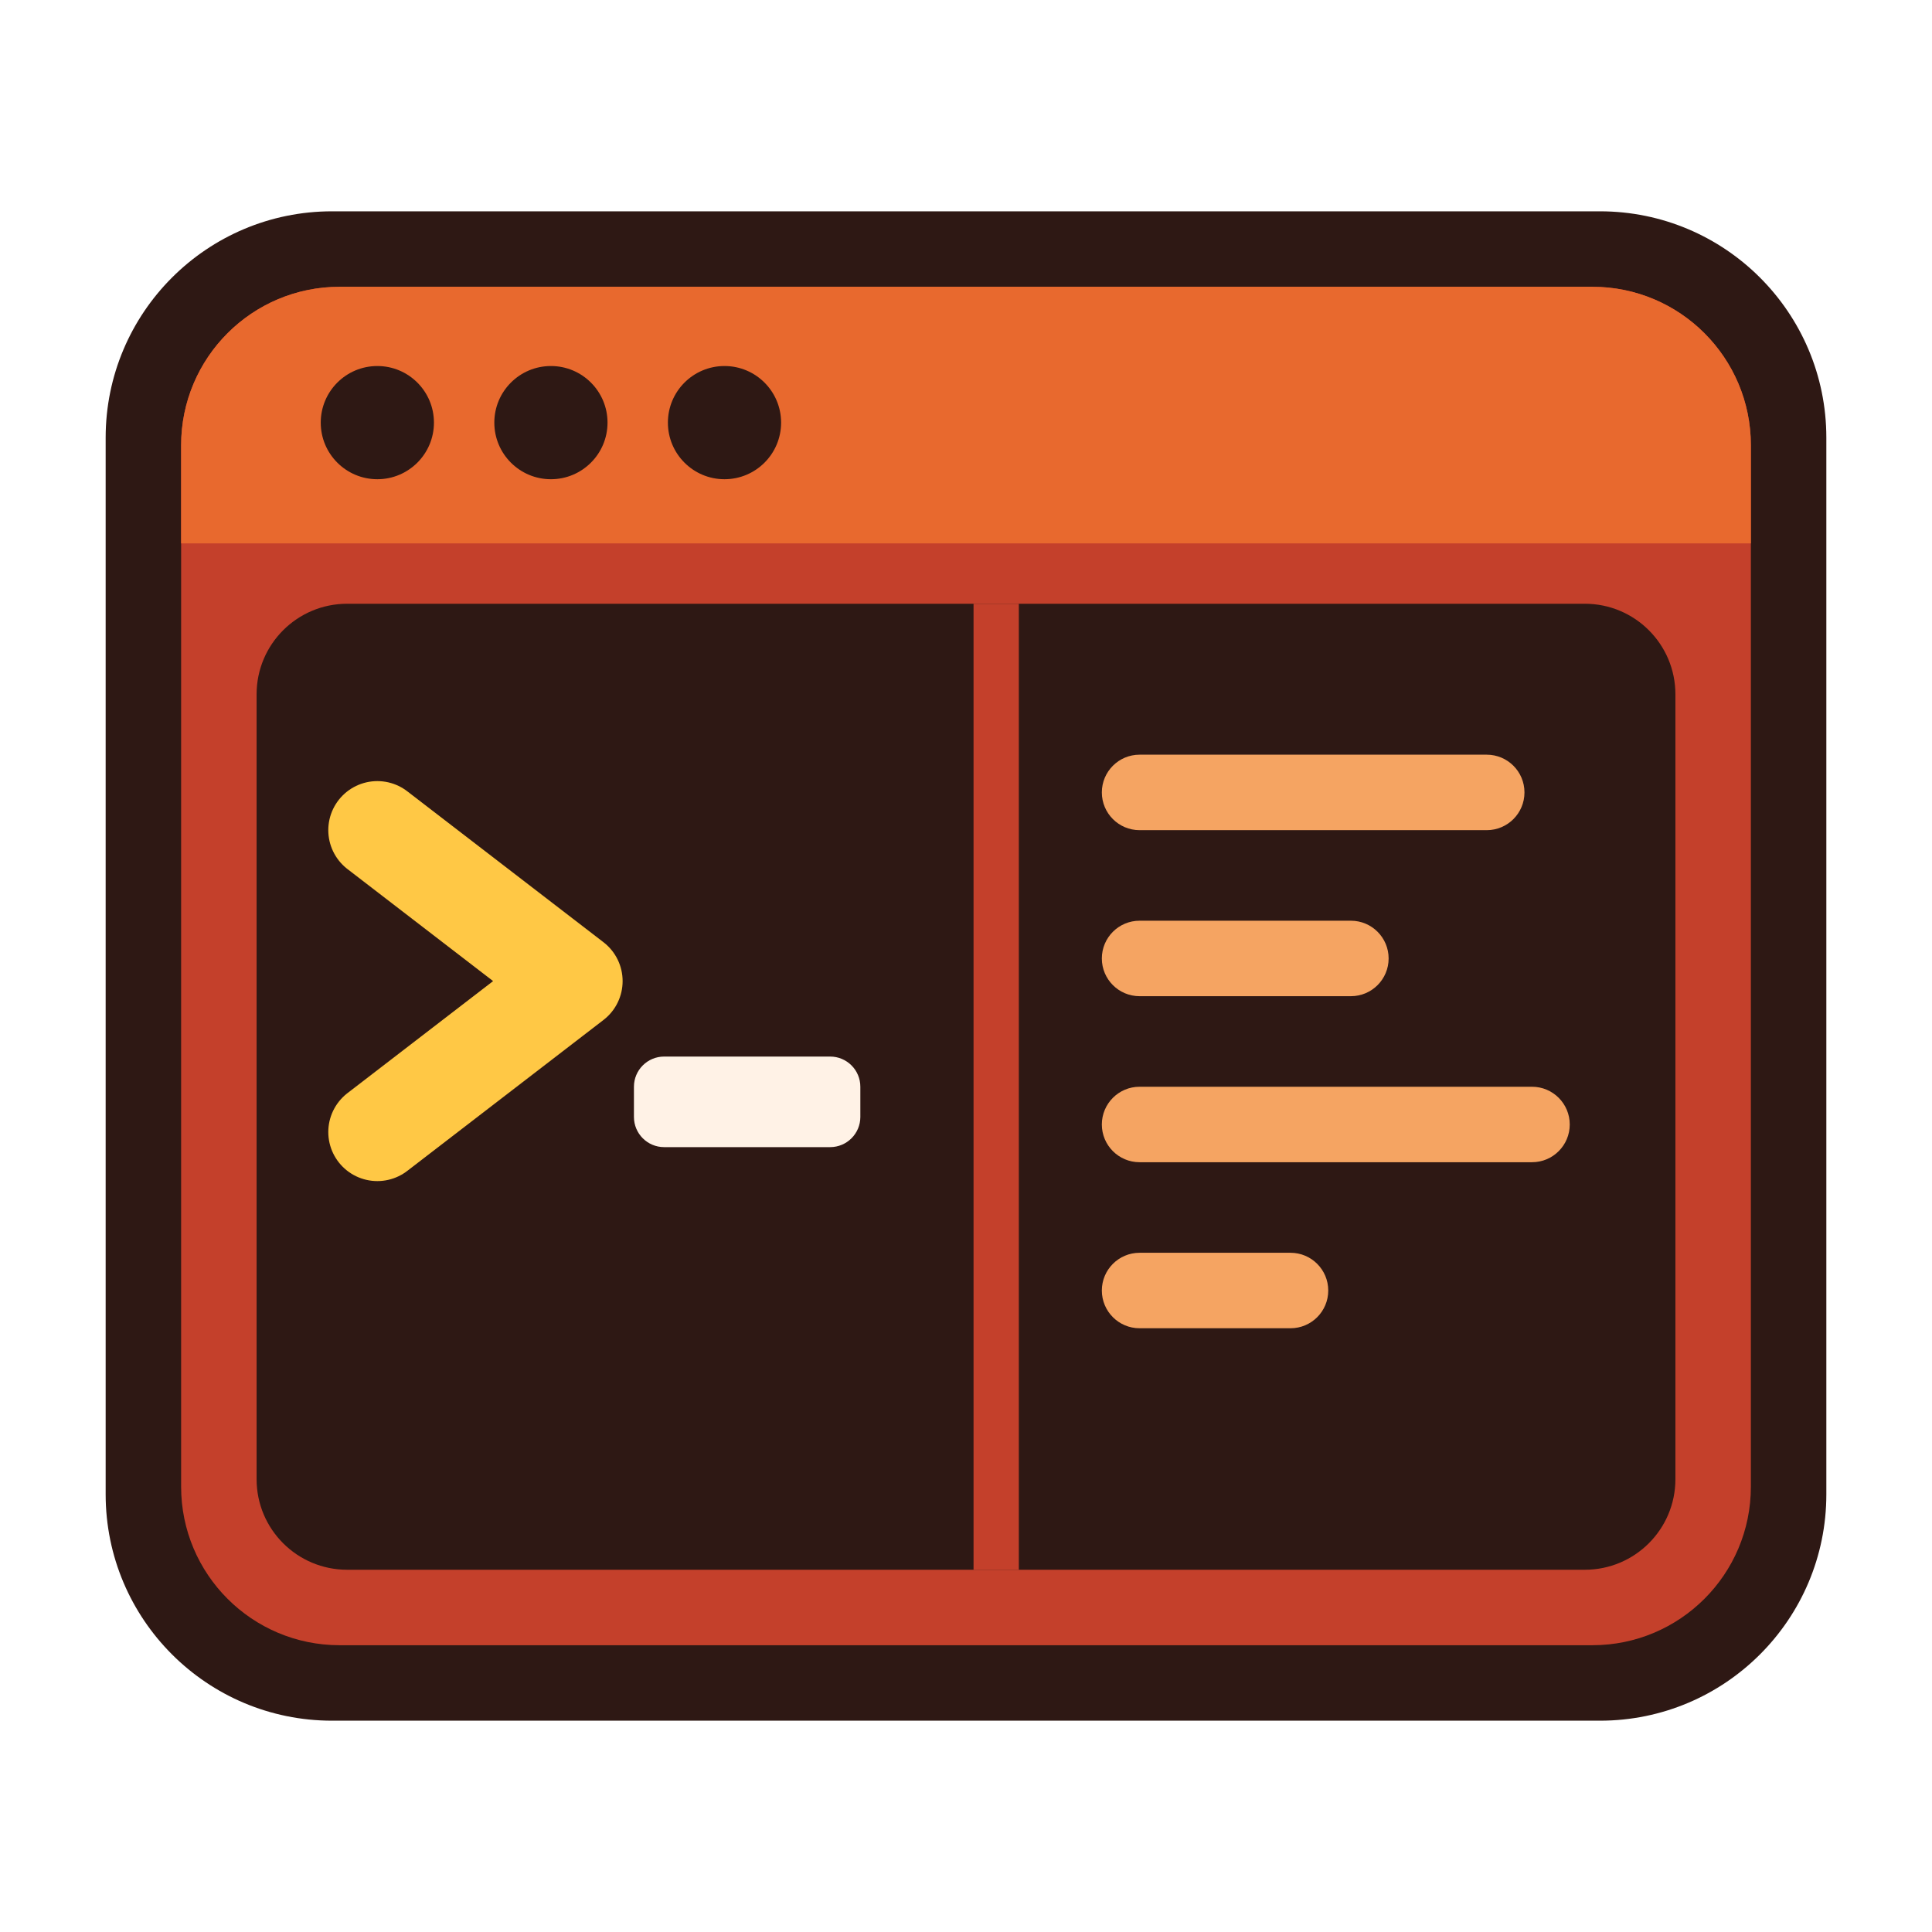
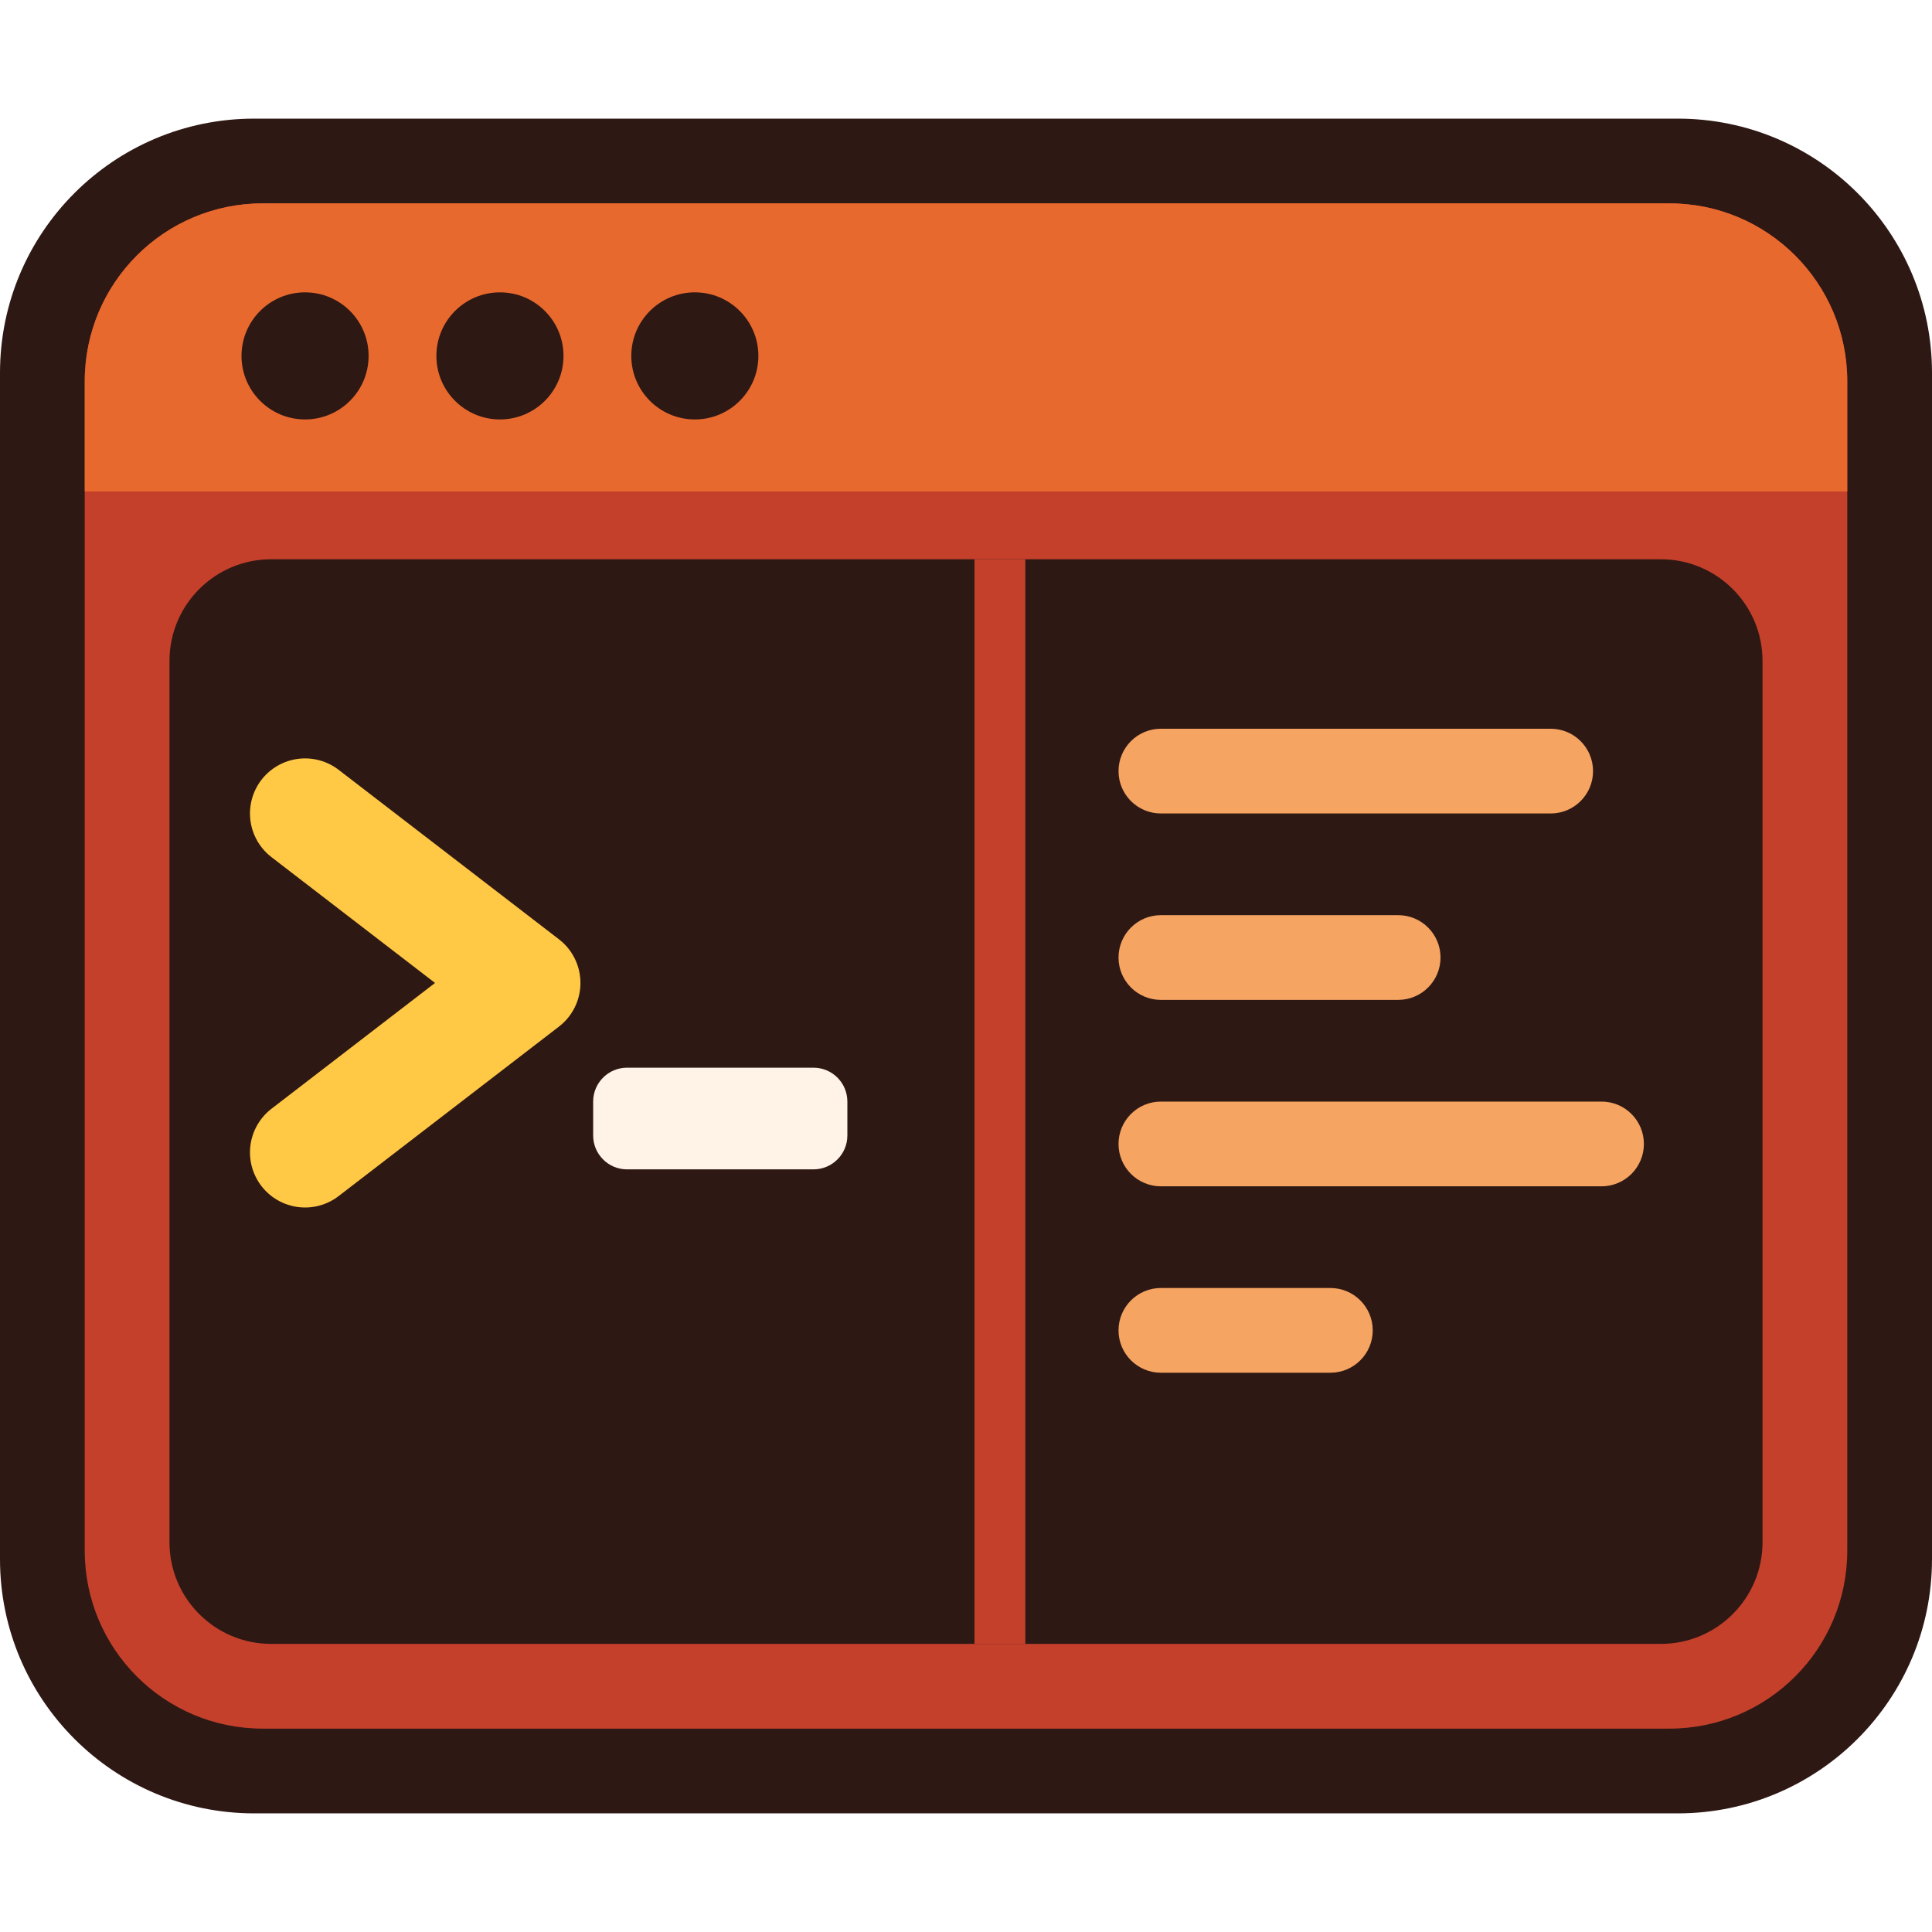
- <svg xmlns="http://www.w3.org/2000/svg" width="256" height="256" viewBox="0 0 256 256">
+ <svg xmlns="http://www.w3.org/2000/svg" width="256" height="256" viewBox="14 14 228 228">
  <rect x="14" y="28" width="228" height="200" rx="30" fill="#2e1814" />
  <rect x="24" y="38" width="208" height="180" rx="21" fill="#c4402b" />
  <path d="M45 38 h166 a21 21 0 0 1 21 21 v13 H24 v-13 a21 21 0 0 1 21 -21 z" fill="#e8692e" />
  <circle cx="50" cy="56" r="7.5" fill="#2e1814" />
  <circle cx="73" cy="56" r="7.5" fill="#2e1814" />
  <circle cx="96" cy="56" r="7.5" fill="#2e1814" />
  <rect x="34" y="80" width="188" height="128" rx="12" fill="#2e1814" />
  <rect x="129" y="80" width="6" height="128" fill="#c4402b" />
  <path d="M50 110 L76 130 L50 150" fill="none" stroke="#ffc845" stroke-width="13" stroke-linecap="round" stroke-linejoin="round" />
  <rect x="84" y="140" width="30" height="12" rx="4" fill="#fff2e6" />
  <rect x="146" y="100" width="56" height="10" rx="5" fill="#f5a462" />
  <rect x="146" y="122" width="38" height="10" rx="5" fill="#f5a462" />
  <rect x="146" y="144" width="62" height="10" rx="5" fill="#f5a462" />
  <rect x="146" y="166" width="30" height="10" rx="5" fill="#f5a462" />
</svg>
